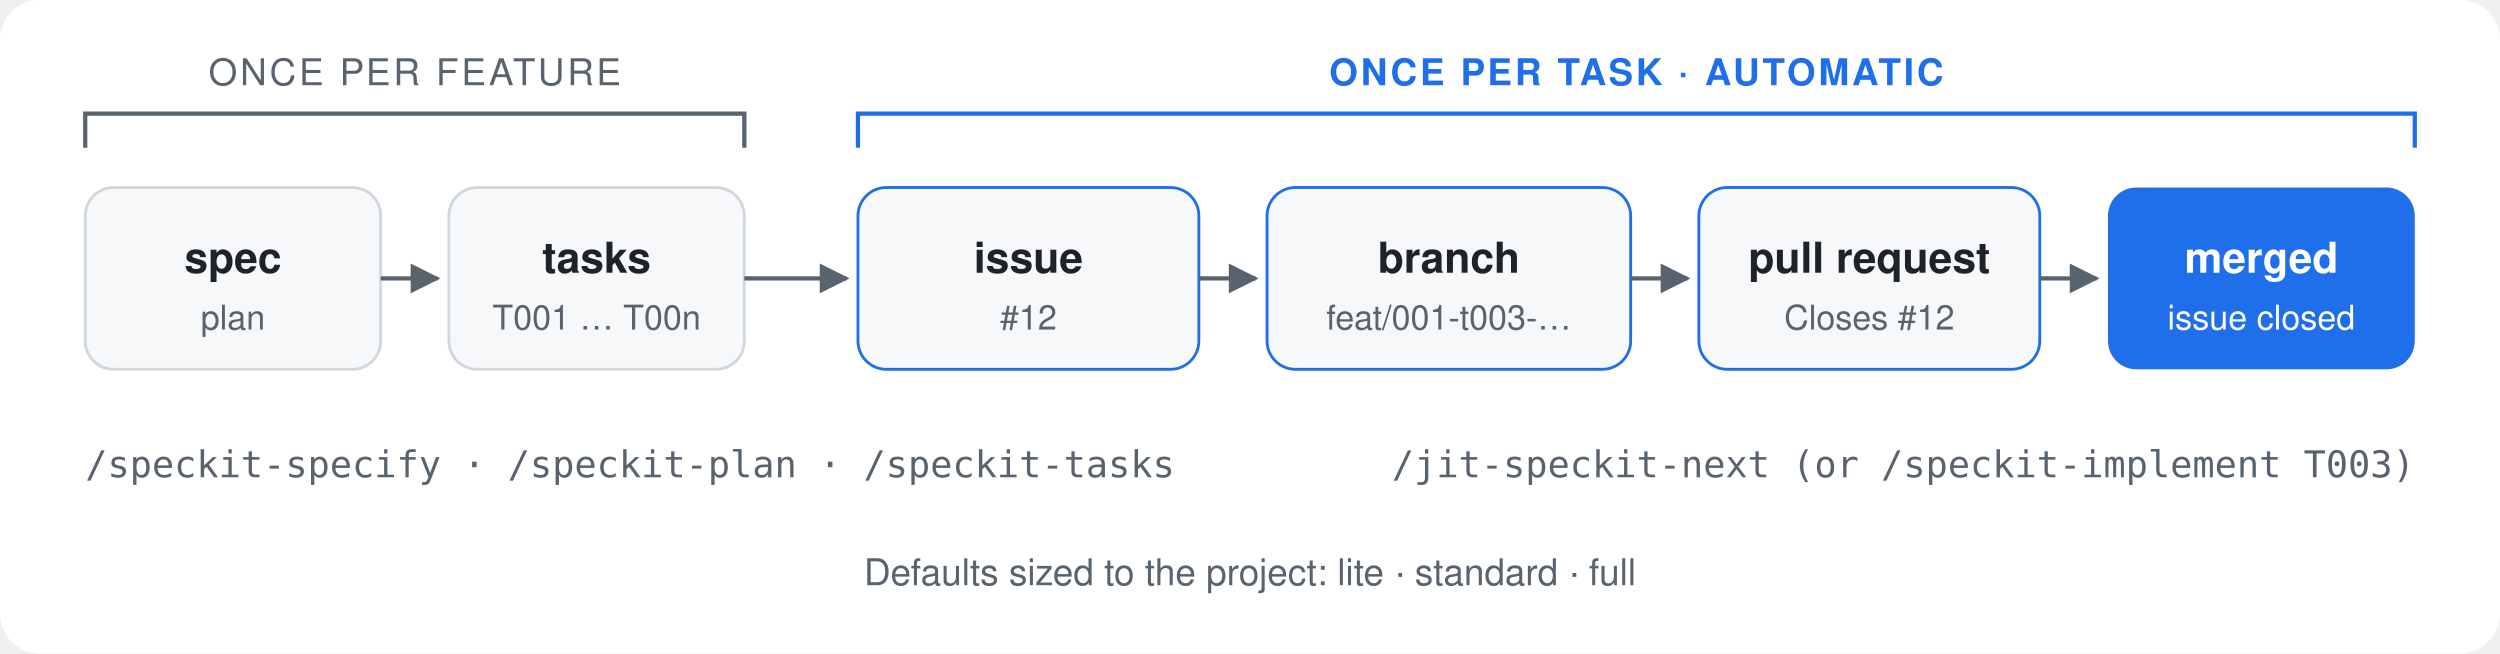
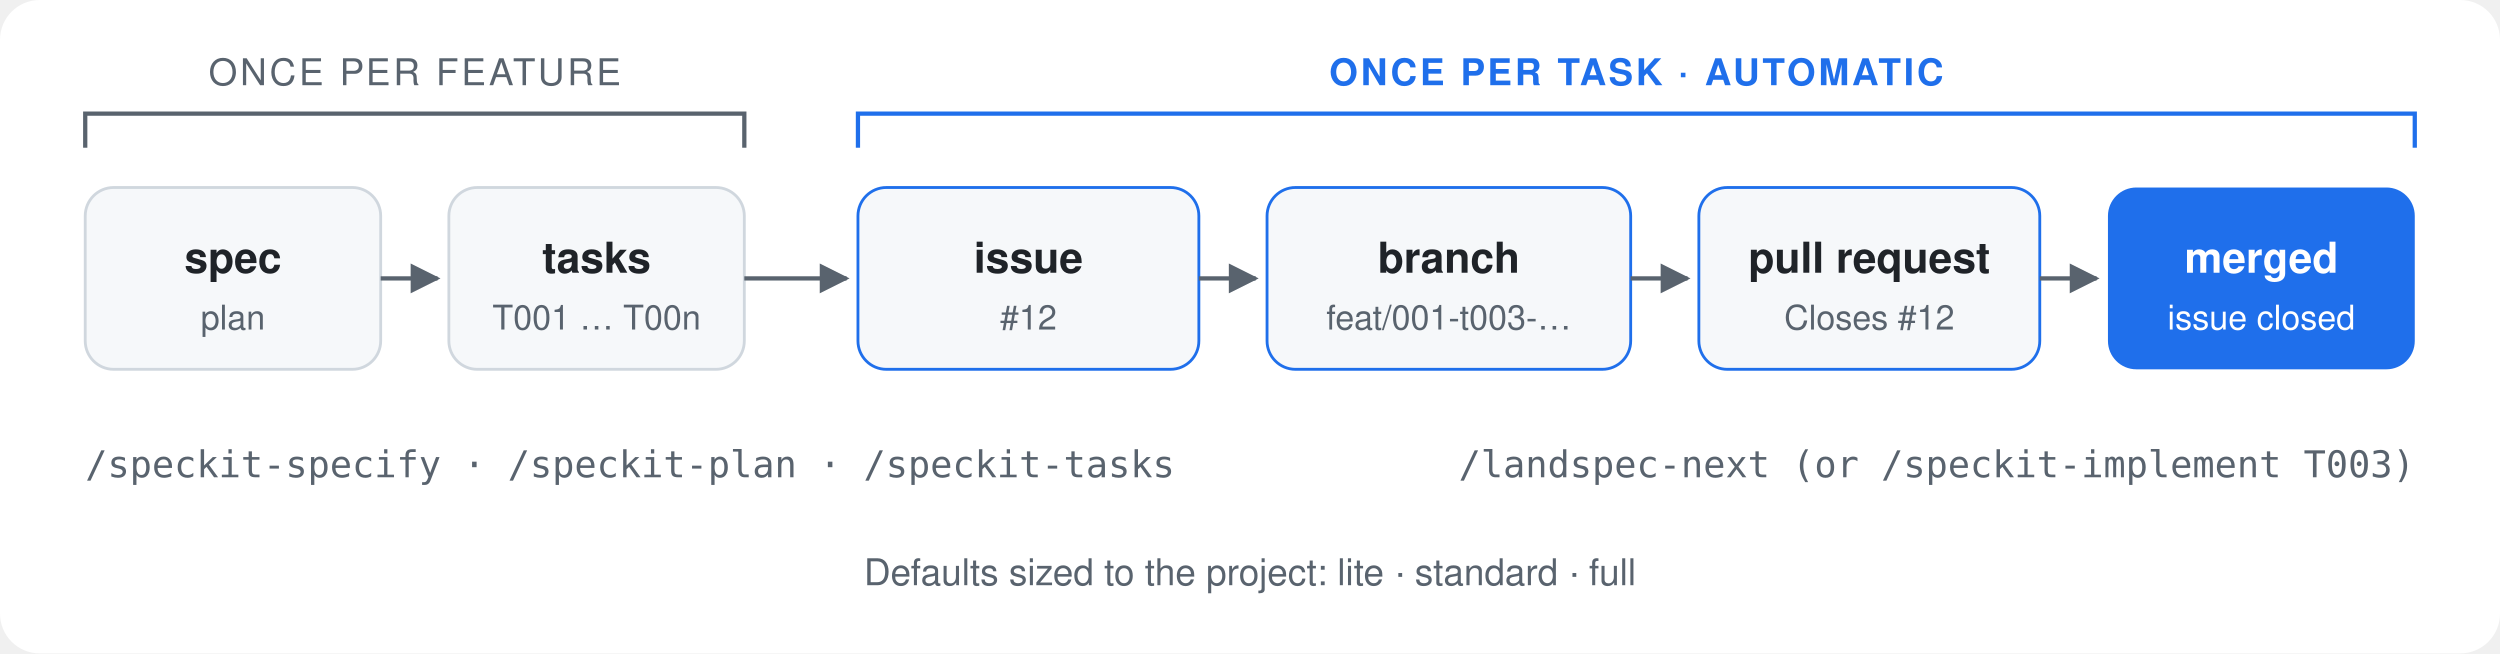
<svg xmlns="http://www.w3.org/2000/svg" width="880" height="230" viewBox="0 0 880 230" font-family="ui-sans-serif, -apple-system, 'Segoe UI', Helvetica, Arial, sans-serif">
  <rect width="880" height="230" rx="14" fill="#ffffff" />
  <defs>
    <marker id="a" viewBox="0 0 10 10" refX="9" refY="5" markerWidth="7" markerHeight="7" orient="auto">
      <path d="M0 0L10 5L0 10z" fill="#59636e" />
    </marker>
  </defs>
  <path d="M30 52V40H262V52" fill="none" stroke="#59636e" stroke-width="1.5" />
  <text x="146" y="30" text-anchor="middle" font-size="13" fill="#59636e" letter-spacing="1">ONCE PER FEATURE</text>
  <path d="M302 52V40H850V52" fill="none" stroke="#1f6feb" stroke-width="1.5" />
  <text x="576" y="30" text-anchor="middle" font-size="13" fill="#1f6feb" letter-spacing="1" font-weight="600">ONCE PER TASK · AUTOMATIC</text>
  <g font-size="15" text-anchor="middle">
    <rect x="30" y="66" width="104" height="64" rx="10" fill="#f6f8fa" stroke="#d0d7de" />
    <text x="82" y="96" fill="#1f2328" font-weight="600">spec</text>
    <text x="82" y="116" fill="#59636e" font-size="12">plan</text>
    <rect x="158" y="66" width="104" height="64" rx="10" fill="#f6f8fa" stroke="#d0d7de" />
    <text x="210" y="96" fill="#1f2328" font-weight="600">tasks</text>
    <text x="210" y="116" fill="#59636e" font-size="12">T001 … T00n</text>
    <rect x="302" y="66" width="120" height="64" rx="10" fill="#f6f8fa" stroke="#1f6feb" />
    <text x="362" y="96" fill="#1f2328" font-weight="600">issue</text>
    <text x="362" y="116" fill="#59636e" font-size="12">#12</text>
    <rect x="446" y="66" width="128" height="64" rx="10" fill="#f6f8fa" stroke="#1f6feb" />
    <text x="510" y="96" fill="#1f2328" font-weight="600">branch</text>
    <text x="510" y="116" fill="#59636e" font-size="12">feat/001-t003-…</text>
    <rect x="598" y="66" width="120" height="64" rx="10" fill="#f6f8fa" stroke="#1f6feb" />
    <text x="658" y="96" fill="#1f2328" font-weight="600">pull request</text>
    <text x="658" y="116" fill="#59636e" font-size="12">Closes #12</text>
    <rect x="742" y="66" width="108" height="64" rx="10" fill="#1f6feb" />
    <text x="796" y="96" fill="#ffffff" font-weight="700">merged</text>
    <text x="796" y="116" fill="#ffffff" font-size="12">issue closed</text>
  </g>
  <g stroke="#59636e" stroke-width="1.5" marker-end="url(#a)">
    <line x1="134" y1="98" x2="154" y2="98" />
    <line x1="262" y1="98" x2="298" y2="98" />
    <line x1="422" y1="98" x2="442" y2="98" />
    <line x1="574" y1="98" x2="594" y2="98" />
    <line x1="718" y1="98" x2="738" y2="98" />
  </g>
  <g font-family="ui-monospace, SFMono-Regular, Menlo, Consolas, monospace" font-size="13" fill="#59636e">
    <text x="30" y="168">/speckit-specify · /speckit-plan · /speckit-tasks</text>
-     <text x="850" y="168" text-anchor="end">/jit-speckit-next   (or /speckit-implement T003)</text>
+     <text x="850" y="168" text-anchor="end">/landspec-next   (or /speckit-implement T003)</text>
  </g>
  <text x="440" y="206" text-anchor="middle" font-size="13" fill="#59636e">Defaults sized to the project: lite · standard · full</text>
</svg>
